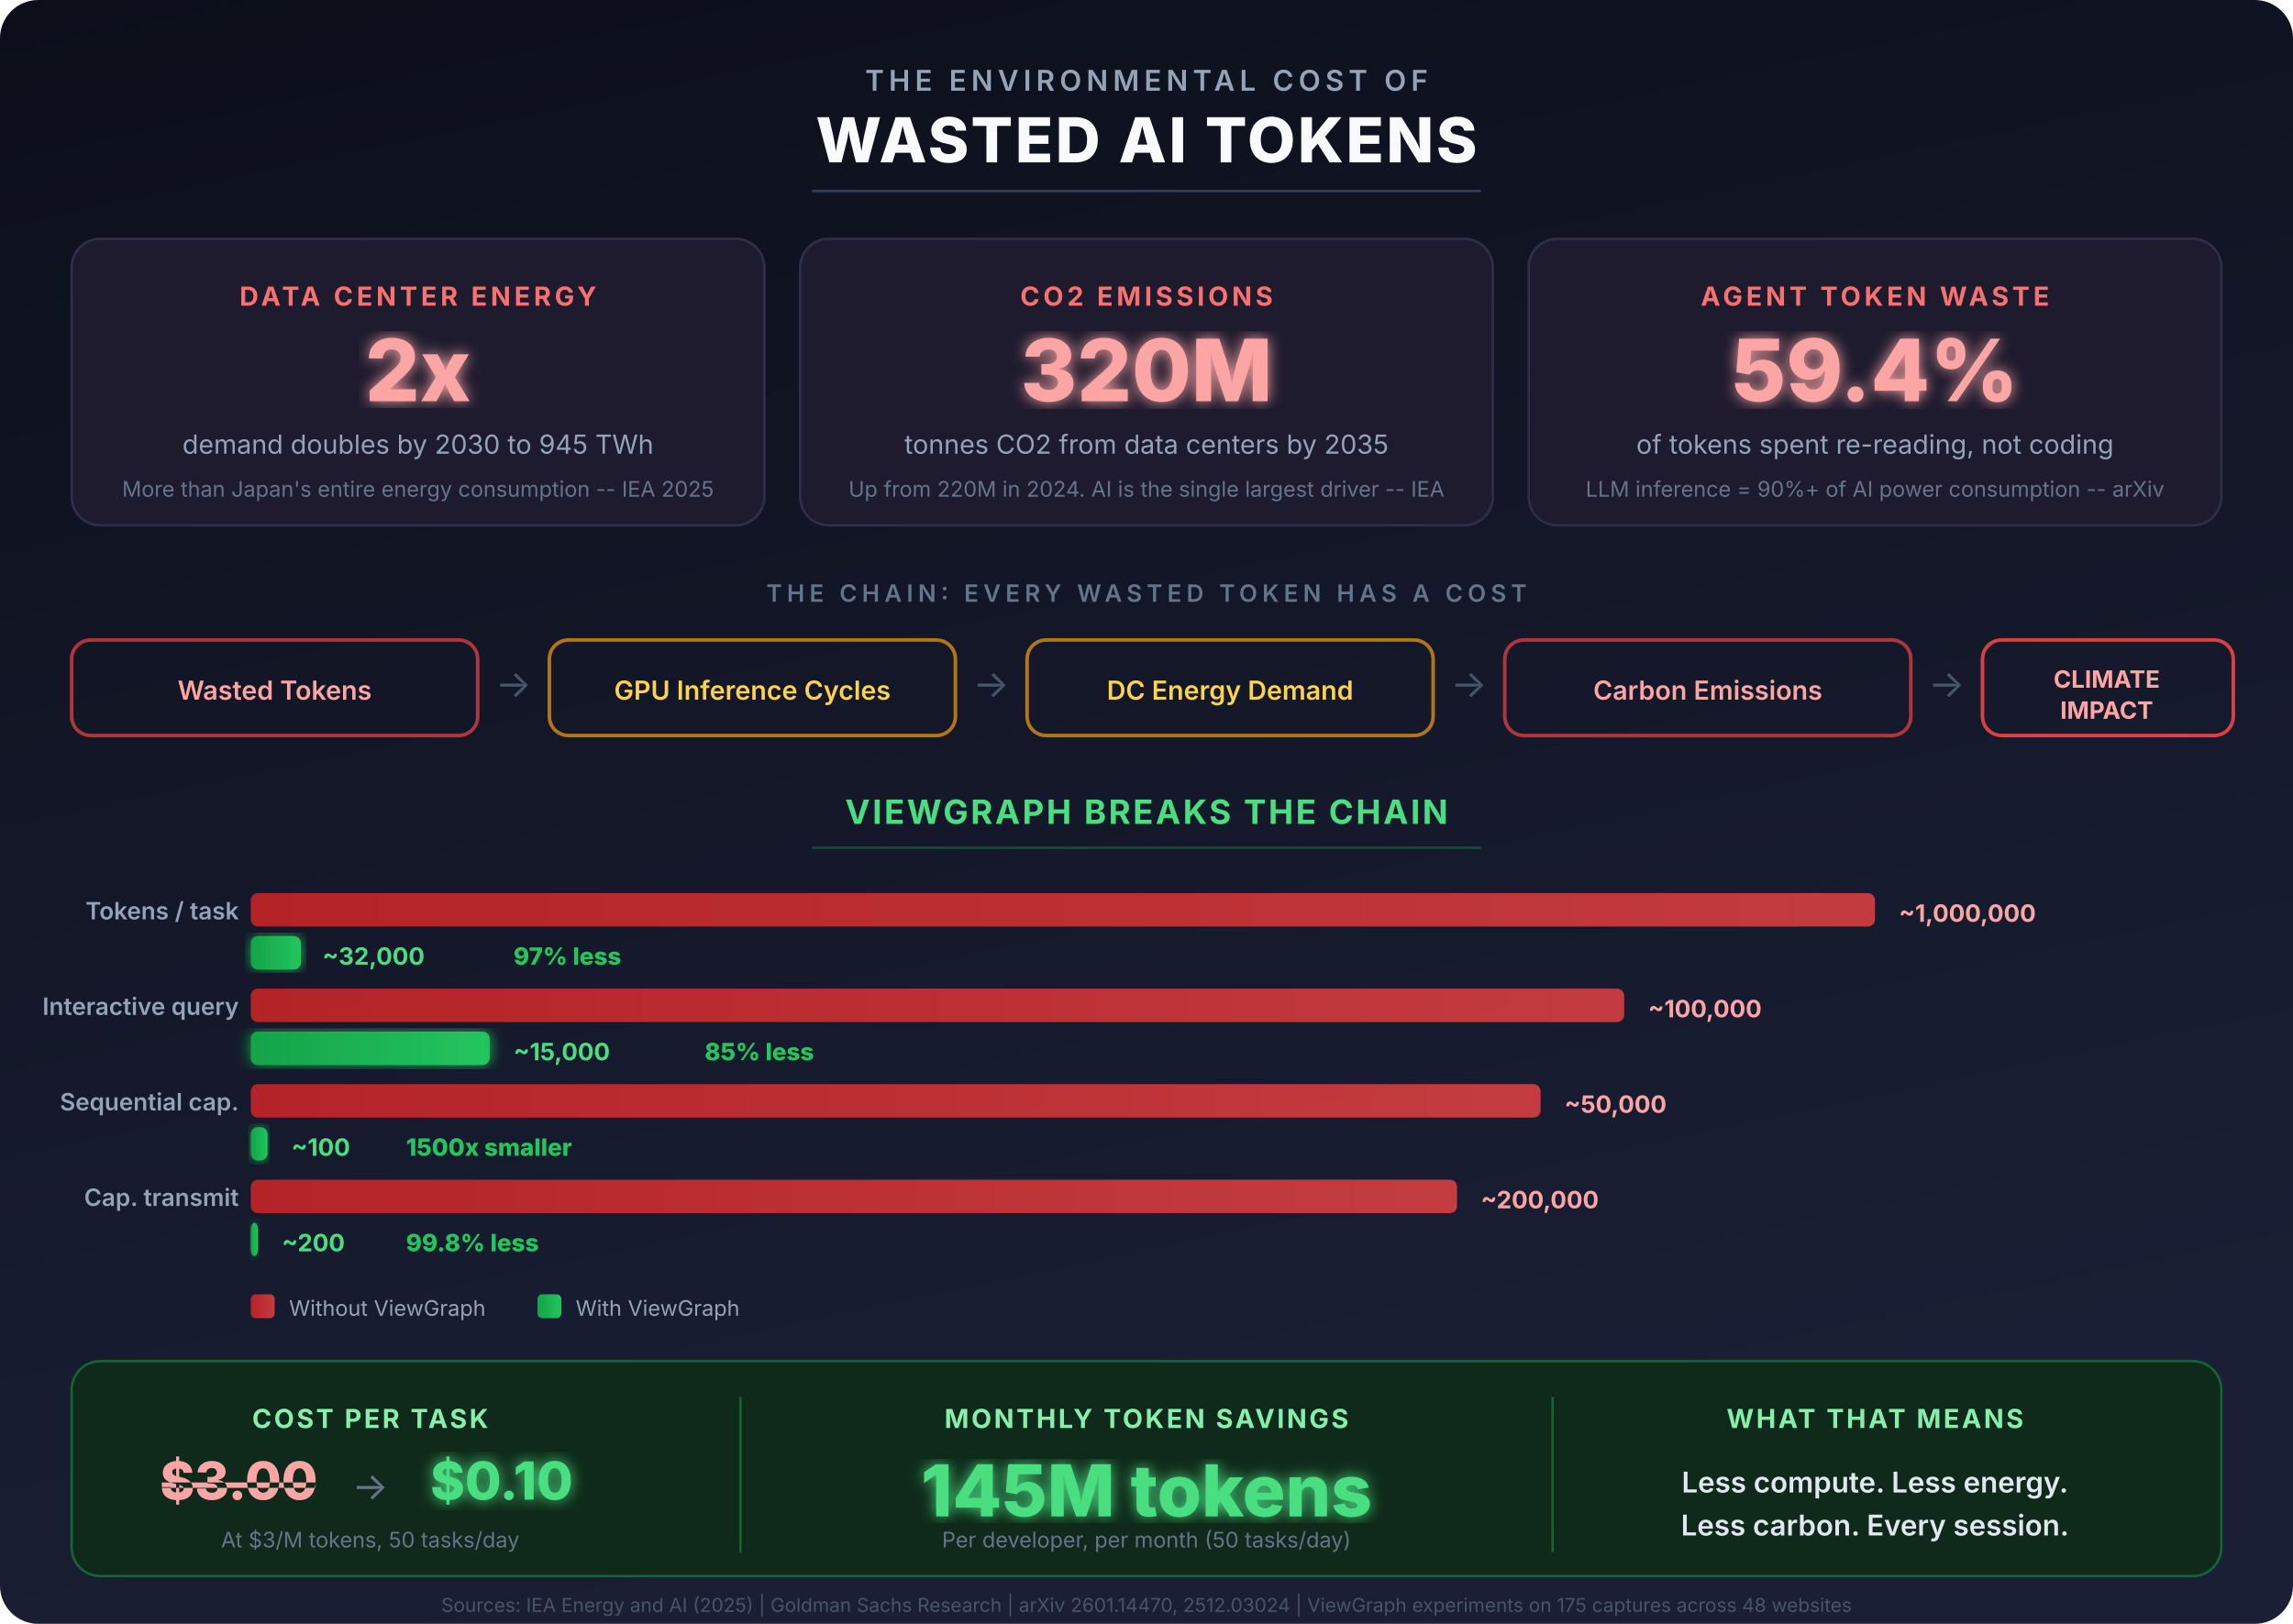
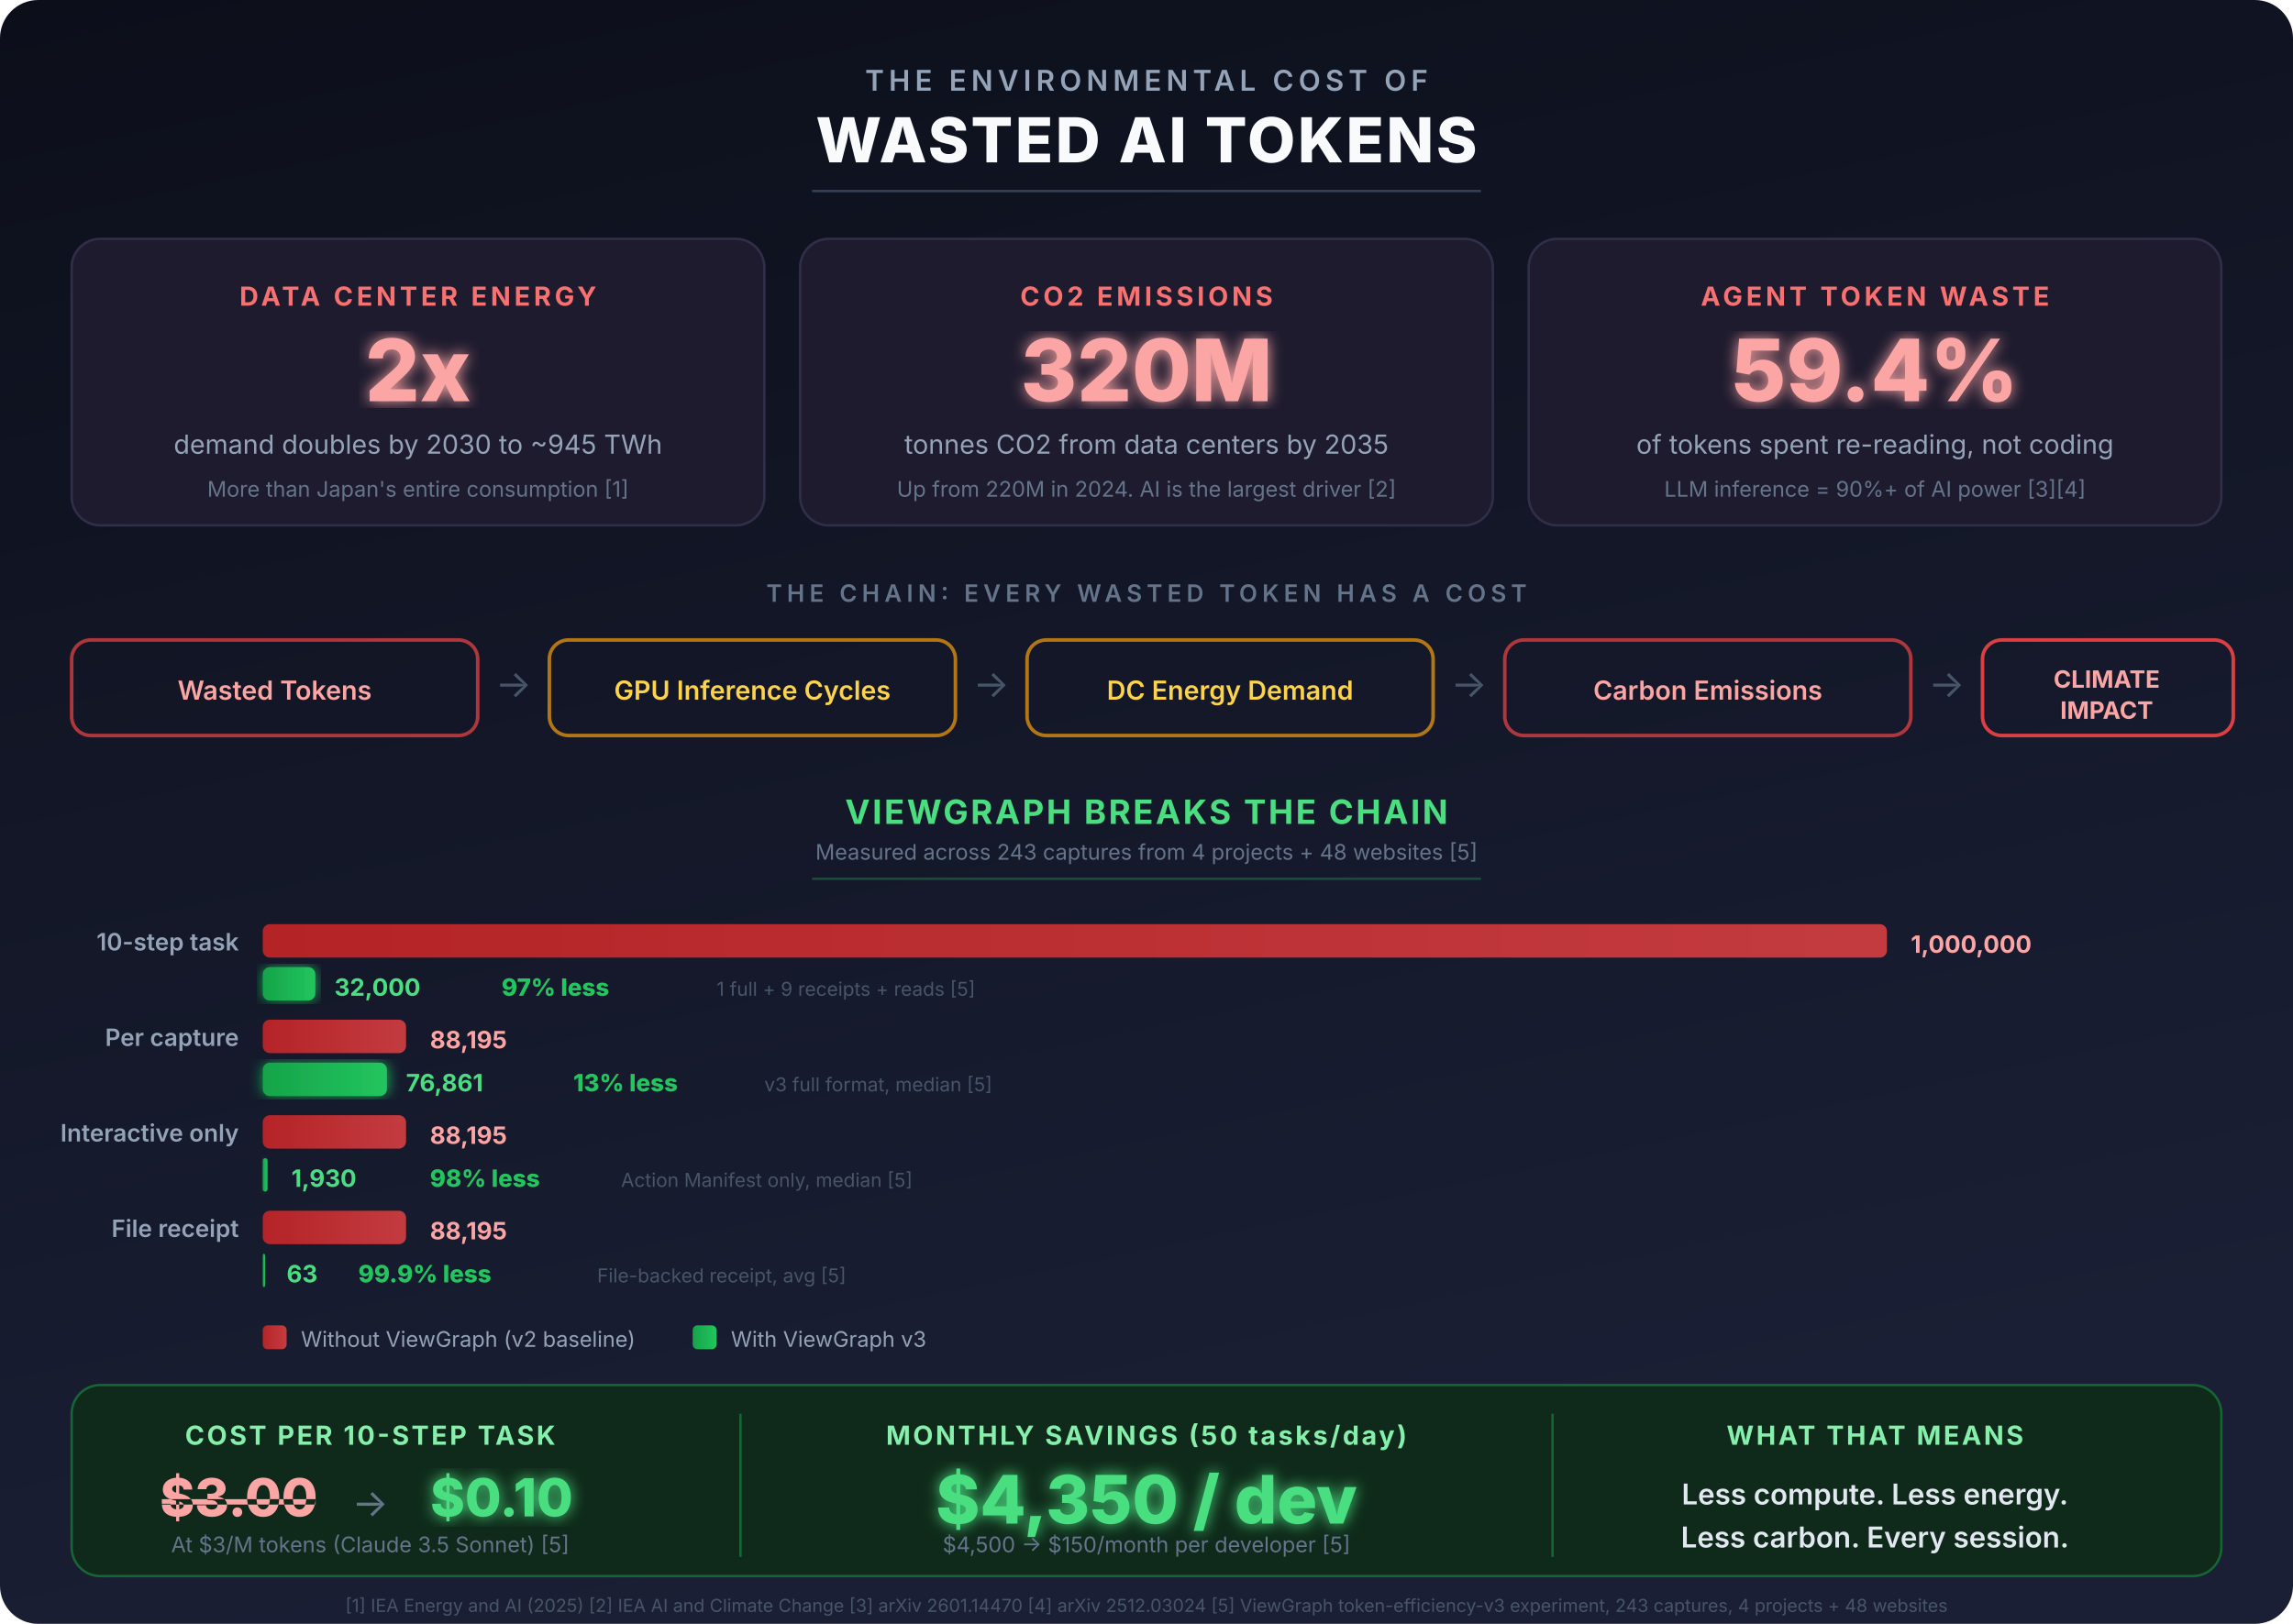
<svg xmlns="http://www.w3.org/2000/svg" viewBox="0 0 960 680" font-family="system-ui, -apple-system, sans-serif">
  <defs>
    <linearGradient id="bg" x1="0" y1="0" x2="0.3" y2="1">
      <stop offset="0%" stop-color="#0c0f1a" />
      <stop offset="100%" stop-color="#1a1f35" />
    </linearGradient>
    <linearGradient id="red-glow" x1="0" y1="0" x2="1" y2="0">
      <stop offset="0%" stop-color="#dc2626" />
      <stop offset="100%" stop-color="#ef4444" />
    </linearGradient>
    <linearGradient id="green-glow" x1="0" y1="0" x2="1" y2="0">
      <stop offset="0%" stop-color="#16a34a" />
      <stop offset="100%" stop-color="#22c55e" />
-     </linearGradient>
-     <linearGradient id="amber" x1="0" y1="0" x2="1" y2="0">
-       <stop offset="0%" stop-color="#d97706" />
-       <stop offset="100%" stop-color="#f59e0b" />
-     </linearGradient>
-     <linearGradient id="blue" x1="0" y1="0" x2="1" y2="0">
-       <stop offset="0%" stop-color="#2563eb" />
-       <stop offset="100%" stop-color="#3b82f6" />
-     </linearGradient>
-     <linearGradient id="purple" x1="0" y1="0" x2="1" y2="0">
-       <stop offset="0%" stop-color="#7c3aed" />
-       <stop offset="100%" stop-color="#8b5cf6" />
    </linearGradient>
    <filter id="glow-red">
      <feGaussianBlur stdDeviation="3" result="blur" />
      <feMerge>
        <feMergeNode in="blur" />
        <feMergeNode in="SourceGraphic" />
      </feMerge>
    </filter>
    <filter id="glow-green">
      <feGaussianBlur stdDeviation="3" result="blur" />
      <feMerge>
        <feMergeNode in="blur" />
        <feMergeNode in="SourceGraphic" />
      </feMerge>
    </filter>
  </defs>
  <rect width="960" height="680" rx="16" fill="url(#bg)" />
  <text x="480" y="38" text-anchor="middle" fill="#94a3b8" font-size="12" font-weight="600" letter-spacing="2">THE ENVIRONMENTAL COST OF</text>
  <text x="480" y="68" text-anchor="middle" fill="#f8fafc" font-size="26" font-weight="800" letter-spacing="1">WASTED AI TOKENS</text>
  <line x1="340" y1="80" x2="620" y2="80" stroke="#334155" stroke-width="1" />
  <rect x="30" y="100" width="290" height="120" rx="12" fill="#1e1b2e" stroke="#312e4a" stroke-width="1" />
  <text x="175" y="128" text-anchor="middle" fill="#f87171" font-size="11" font-weight="700" letter-spacing="1.5">DATA CENTER ENERGY</text>
  <text x="175" y="168" text-anchor="middle" fill="#fca5a5" font-size="36" font-weight="800" filter="url(#glow-red)">2x</text>
-   <text x="175" y="190" text-anchor="middle" fill="#94a3b8" font-size="11">demand doubles by 2030 to 945 TWh</text>
-   <text x="175" y="208" text-anchor="middle" fill="#64748b" font-size="9">More than Japan's entire energy consumption -- IEA 2025</text>
+   <text x="175" y="190" text-anchor="middle" fill="#94a3b8" font-size="11">demand doubles by 2030 to ~945 TWh</text>
+   <text x="175" y="208" text-anchor="middle" fill="#64748b" font-size="9">More than Japan's entire consumption [1]</text>
  <rect x="335" y="100" width="290" height="120" rx="12" fill="#1e1b2e" stroke="#312e4a" stroke-width="1" />
  <text x="480" y="128" text-anchor="middle" fill="#f87171" font-size="11" font-weight="700" letter-spacing="1.5">CO2 EMISSIONS</text>
  <text x="480" y="168" text-anchor="middle" fill="#fca5a5" font-size="36" font-weight="800" filter="url(#glow-red)">320M</text>
  <text x="480" y="190" text-anchor="middle" fill="#94a3b8" font-size="11">tonnes CO2 from data centers by 2035</text>
-   <text x="480" y="208" text-anchor="middle" fill="#64748b" font-size="9">Up from 220M in 2024. AI is the single largest driver -- IEA</text>
+   <text x="480" y="208" text-anchor="middle" fill="#64748b" font-size="9">Up from 220M in 2024. AI is the largest driver [2]</text>
  <rect x="640" y="100" width="290" height="120" rx="12" fill="#1e1b2e" stroke="#312e4a" stroke-width="1" />
  <text x="785" y="128" text-anchor="middle" fill="#f87171" font-size="11" font-weight="700" letter-spacing="1.5">AGENT TOKEN WASTE</text>
  <text x="785" y="168" text-anchor="middle" fill="#fca5a5" font-size="36" font-weight="800" filter="url(#glow-red)">59.4%</text>
  <text x="785" y="190" text-anchor="middle" fill="#94a3b8" font-size="11">of tokens spent re-reading, not coding</text>
-   <text x="785" y="208" text-anchor="middle" fill="#64748b" font-size="9">LLM inference = 90%+ of AI power consumption -- arXiv</text>
+   <text x="785" y="208" text-anchor="middle" fill="#64748b" font-size="9">LLM inference = 90%+ of AI power [3][4]</text>
  <text x="480" y="252" text-anchor="middle" fill="#64748b" font-size="10" font-weight="600" letter-spacing="2">THE CHAIN: EVERY WASTED TOKEN HAS A COST</text>
  <rect x="30" y="268" width="170" height="40" rx="8" fill="none" stroke="#ef4444" stroke-width="1.5" opacity="0.7" />
  <text x="115" y="293" text-anchor="middle" fill="#fca5a5" font-size="11" font-weight="600">Wasted Tokens</text>
  <text x="215" y="292" text-anchor="middle" fill="#475569" font-size="16">→</text>
  <rect x="230" y="268" width="170" height="40" rx="8" fill="none" stroke="#f59e0b" stroke-width="1.5" opacity="0.7" />
  <text x="315" y="293" text-anchor="middle" fill="#fcd34d" font-size="11" font-weight="600">GPU Inference Cycles</text>
  <text x="415" y="292" text-anchor="middle" fill="#475569" font-size="16">→</text>
  <rect x="430" y="268" width="170" height="40" rx="8" fill="none" stroke="#f59e0b" stroke-width="1.5" opacity="0.7" />
  <text x="515" y="293" text-anchor="middle" fill="#fcd34d" font-size="11" font-weight="600">DC Energy Demand</text>
  <text x="615" y="292" text-anchor="middle" fill="#475569" font-size="16">→</text>
  <rect x="630" y="268" width="170" height="40" rx="8" fill="none" stroke="#ef4444" stroke-width="1.5" opacity="0.7" />
  <text x="715" y="293" text-anchor="middle" fill="#fca5a5" font-size="11" font-weight="600">Carbon Emissions</text>
  <text x="815" y="292" text-anchor="middle" fill="#475569" font-size="16">→</text>
  <rect x="830" y="268" width="105" height="40" rx="8" fill="none" stroke="#ef4444" stroke-width="1.5" opacity="0.9" />
  <text x="882" y="288" text-anchor="middle" fill="#fca5a5" font-size="10" font-weight="700">CLIMATE</text>
  <text x="882" y="301" text-anchor="middle" fill="#fca5a5" font-size="10" font-weight="700">IMPACT</text>
  <text x="480" y="345" text-anchor="middle" fill="#4ade80" font-size="14" font-weight="700" letter-spacing="1">VIEWGRAPH BREAKS THE CHAIN</text>
-   <line x1="340" y1="355" x2="620" y2="355" stroke="#22c55e" stroke-width="1" opacity="0.3" />
-   <text x="100" y="385" text-anchor="end" fill="#94a3b8" font-size="10" font-weight="600">Tokens / task</text>
-   <text x="100" y="425" text-anchor="end" fill="#94a3b8" font-size="10" font-weight="600">Interactive query</text>
-   <text x="100" y="465" text-anchor="end" fill="#94a3b8" font-size="10" font-weight="600">Sequential cap.</text>
-   <text x="100" y="505" text-anchor="end" fill="#94a3b8" font-size="10" font-weight="600">Cap. transmit</text>
-   <rect x="105" y="374" width="680" height="14" rx="3" fill="url(#red-glow)" opacity="0.8" />
-   <text x="795" y="386" fill="#fca5a5" font-size="10" font-weight="700">~1,000,000</text>
-   <rect x="105" y="414" width="575" height="14" rx="3" fill="url(#red-glow)" opacity="0.8" />
-   <text x="690" y="426" fill="#fca5a5" font-size="10" font-weight="700">~100,000</text>
-   <rect x="105" y="454" width="540" height="14" rx="3" fill="url(#red-glow)" opacity="0.8" />
-   <text x="655" y="466" fill="#fca5a5" font-size="10" font-weight="700">~50,000</text>
-   <rect x="105" y="494" width="505" height="14" rx="3" fill="url(#red-glow)" opacity="0.8" />
-   <text x="620" y="506" fill="#fca5a5" font-size="10" font-weight="700">~200,000</text>
-   <rect x="105" y="392" width="21" height="14" rx="3" fill="url(#green-glow)" filter="url(#glow-green)" />
-   <text x="135" y="404" fill="#4ade80" font-size="10" font-weight="700">~32,000</text>
-   <text x="215" y="404" fill="#22c55e" font-size="10" font-weight="800">97% less</text>
-   <rect x="105" y="432" width="100" height="14" rx="3" fill="url(#green-glow)" filter="url(#glow-green)" />
-   <text x="215" y="444" fill="#4ade80" font-size="10" font-weight="700">~15,000</text>
-   <text x="295" y="444" fill="#22c55e" font-size="10" font-weight="800">85% less</text>
-   <rect x="105" y="472" width="7" height="14" rx="3" fill="url(#green-glow)" filter="url(#glow-green)" />
-   <text x="122" y="484" fill="#4ade80" font-size="10" font-weight="700">~100</text>
-   <text x="170" y="484" fill="#22c55e" font-size="10" font-weight="800">1500x smaller</text>
-   <rect x="105" y="512" width="3" height="14" rx="3" fill="url(#green-glow)" filter="url(#glow-green)" />
-   <text x="118" y="524" fill="#4ade80" font-size="10" font-weight="700">~200</text>
-   <text x="170" y="524" fill="#22c55e" font-size="10" font-weight="800">99.8% less</text>
-   <rect x="105" y="542" width="10" height="10" rx="2" fill="url(#red-glow)" opacity="0.8" />
-   <text x="121" y="551" fill="#94a3b8" font-size="9">Without ViewGraph</text>
-   <rect x="225" y="542" width="10" height="10" rx="2" fill="url(#green-glow)" />
-   <text x="241" y="551" fill="#94a3b8" font-size="9">With ViewGraph</text>
-   <rect x="30" y="570" width="900" height="90" rx="12" fill="#0f2a1a" stroke="#166534" stroke-width="1" />
-   <text x="155" y="598" text-anchor="middle" fill="#86efac" font-size="11" font-weight="700" letter-spacing="1">COST PER TASK</text>
-   <text x="100" y="628" text-anchor="middle" fill="#fca5a5" font-size="22" font-weight="800" text-decoration="line-through">$3.00</text>
-   <text x="155" y="628" text-anchor="middle" fill="#64748b" font-size="16">→</text>
-   <text x="210" y="628" text-anchor="middle" fill="#4ade80" font-size="22" font-weight="800" filter="url(#glow-green)">$0.10</text>
-   <text x="155" y="648" text-anchor="middle" fill="#64748b" font-size="9">At $3/M tokens, 50 tasks/day</text>
-   <line x1="310" y1="585" x2="310" y2="650" stroke="#166534" stroke-width="1" />
-   <text x="480" y="598" text-anchor="middle" fill="#86efac" font-size="11" font-weight="700" letter-spacing="1">MONTHLY TOKEN SAVINGS</text>
-   <text x="480" y="635" text-anchor="middle" fill="#4ade80" font-size="30" font-weight="800" filter="url(#glow-green)">145M tokens</text>
-   <text x="480" y="648" text-anchor="middle" fill="#64748b" font-size="9">Per developer, per month (50 tasks/day)</text>
-   <line x1="650" y1="585" x2="650" y2="650" stroke="#166534" stroke-width="1" />
-   <text x="785" y="598" text-anchor="middle" fill="#86efac" font-size="11" font-weight="700" letter-spacing="1">WHAT THAT MEANS</text>
-   <text x="785" y="625" text-anchor="middle" fill="#e2e8f0" font-size="12" font-weight="600">Less compute. Less energy.</text>
-   <text x="785" y="643" text-anchor="middle" fill="#e2e8f0" font-size="12" font-weight="600">Less carbon. Every session.</text>
-   <text x="480" y="675" text-anchor="middle" fill="#475569" font-size="8">Sources: IEA Energy and AI (2025) | Goldman Sachs Research | arXiv 2601.14470, 2512.03024 | ViewGraph experiments on 175 captures across 48 websites</text>
+   <text x="480" y="360" text-anchor="middle" fill="#64748b" font-size="9">Measured across 243 captures from 4 projects + 48 websites [5]</text>
+   <line x1="340" y1="368" x2="620" y2="368" stroke="#22c55e" stroke-width="1" opacity="0.3" />
+   <text x="100" y="398" text-anchor="end" fill="#94a3b8" font-size="10" font-weight="600">10-step task</text>
+   <text x="100" y="438" text-anchor="end" fill="#94a3b8" font-size="10" font-weight="600">Per capture</text>
+   <text x="100" y="478" text-anchor="end" fill="#94a3b8" font-size="10" font-weight="600">Interactive only</text>
+   <text x="100" y="518" text-anchor="end" fill="#94a3b8" font-size="10" font-weight="600">File receipt</text>
+   <rect x="110" y="387" width="680" height="14" rx="3" fill="url(#red-glow)" opacity="0.8" />
+   <text x="800" y="399" fill="#fca5a5" font-size="10" font-weight="700">1,000,000</text>
+   <rect x="110" y="427" width="60" height="14" rx="3" fill="url(#red-glow)" opacity="0.8" />
+   <text x="180" y="439" fill="#fca5a5" font-size="10" font-weight="700">88,195</text>
+   <rect x="110" y="467" width="60" height="14" rx="3" fill="url(#red-glow)" opacity="0.8" />
+   <text x="180" y="479" fill="#fca5a5" font-size="10" font-weight="700">88,195</text>
+   <rect x="110" y="507" width="60" height="14" rx="3" fill="url(#red-glow)" opacity="0.8" />
+   <text x="180" y="519" fill="#fca5a5" font-size="10" font-weight="700">88,195</text>
+   <rect x="110" y="405" width="22" height="14" rx="3" fill="url(#green-glow)" filter="url(#glow-green)" />
+   <text x="140" y="417" fill="#4ade80" font-size="10" font-weight="700">32,000</text>
+   <text x="210" y="417" fill="#22c55e" font-size="10" font-weight="800">97% less</text>
+   <text x="300" y="417" fill="#475569" font-size="8">1 full + 9 receipts + reads [5]</text>
+   <rect x="110" y="445" width="52" height="14" rx="3" fill="url(#green-glow)" filter="url(#glow-green)" />
+   <text x="170" y="457" fill="#4ade80" font-size="10" font-weight="700">76,861</text>
+   <text x="240" y="457" fill="#22c55e" font-size="10" font-weight="800">13% less</text>
+   <text x="320" y="457" fill="#475569" font-size="8">v3 full format, median [5]</text>
+   <rect x="110" y="485" width="2" height="14" rx="1" fill="url(#green-glow)" filter="url(#glow-green)" />
+   <text x="122" y="497" fill="#4ade80" font-size="10" font-weight="700">1,930</text>
+   <text x="180" y="497" fill="#22c55e" font-size="10" font-weight="800">98% less</text>
+   <text x="260" y="497" fill="#475569" font-size="8">Action Manifest only, median [5]</text>
+   <rect x="110" y="525" width="1" height="14" rx="1" fill="url(#green-glow)" filter="url(#glow-green)" />
+   <text x="120" y="537" fill="#4ade80" font-size="10" font-weight="700">63</text>
+   <text x="150" y="537" fill="#22c55e" font-size="10" font-weight="800">99.9% less</text>
+   <text x="250" y="537" fill="#475569" font-size="8">File-backed receipt, avg [5]</text>
+   <rect x="110" y="555" width="10" height="10" rx="2" fill="url(#red-glow)" opacity="0.8" />
+   <text x="126" y="564" fill="#94a3b8" font-size="9">Without ViewGraph (v2 baseline)</text>
+   <rect x="290" y="555" width="10" height="10" rx="2" fill="url(#green-glow)" />
+   <text x="306" y="564" fill="#94a3b8" font-size="9">With ViewGraph v3</text>
+   <rect x="30" y="580" width="900" height="80" rx="12" fill="#0f2a1a" stroke="#166534" stroke-width="1" />
+   <text x="155" y="605" text-anchor="middle" fill="#86efac" font-size="11" font-weight="700" letter-spacing="1">COST PER 10-STEP TASK</text>
+   <text x="100" y="635" text-anchor="middle" fill="#fca5a5" font-size="22" font-weight="800" text-decoration="line-through">$3.00</text>
+   <text x="155" y="635" text-anchor="middle" fill="#64748b" font-size="16">→</text>
+   <text x="210" y="635" text-anchor="middle" fill="#4ade80" font-size="22" font-weight="800" filter="url(#glow-green)">$0.10</text>
+   <text x="155" y="650" text-anchor="middle" fill="#64748b" font-size="9">At $3/M tokens (Claude 3.5 Sonnet) [5]</text>
+   <line x1="310" y1="592" x2="310" y2="652" stroke="#166534" stroke-width="1" />
+   <text x="480" y="605" text-anchor="middle" fill="#86efac" font-size="11" font-weight="700" letter-spacing="1">MONTHLY SAVINGS (50 tasks/day)</text>
+   <text x="480" y="638" text-anchor="middle" fill="#4ade80" font-size="28" font-weight="800" filter="url(#glow-green)">$4,350 / dev</text>
+   <text x="480" y="650" text-anchor="middle" fill="#64748b" font-size="9">$4,500 -&gt; $150/month per developer [5]</text>
+   <line x1="650" y1="592" x2="650" y2="652" stroke="#166534" stroke-width="1" />
+   <text x="785" y="605" text-anchor="middle" fill="#86efac" font-size="11" font-weight="700" letter-spacing="1">WHAT THAT MEANS</text>
+   <text x="785" y="630" text-anchor="middle" fill="#e2e8f0" font-size="12" font-weight="600">Less compute. Less energy.</text>
+   <text x="785" y="648" text-anchor="middle" fill="#e2e8f0" font-size="12" font-weight="600">Less carbon. Every session.</text>
+   <text x="480" y="675" text-anchor="middle" fill="#475569" font-size="7.5">[1] IEA Energy and AI (2025)  [2] IEA AI and Climate Change  [3] arXiv 2601.14470  [4] arXiv 2512.03024  [5] ViewGraph token-efficiency-v3 experiment, 243 captures, 4 projects + 48 websites</text>
</svg>
